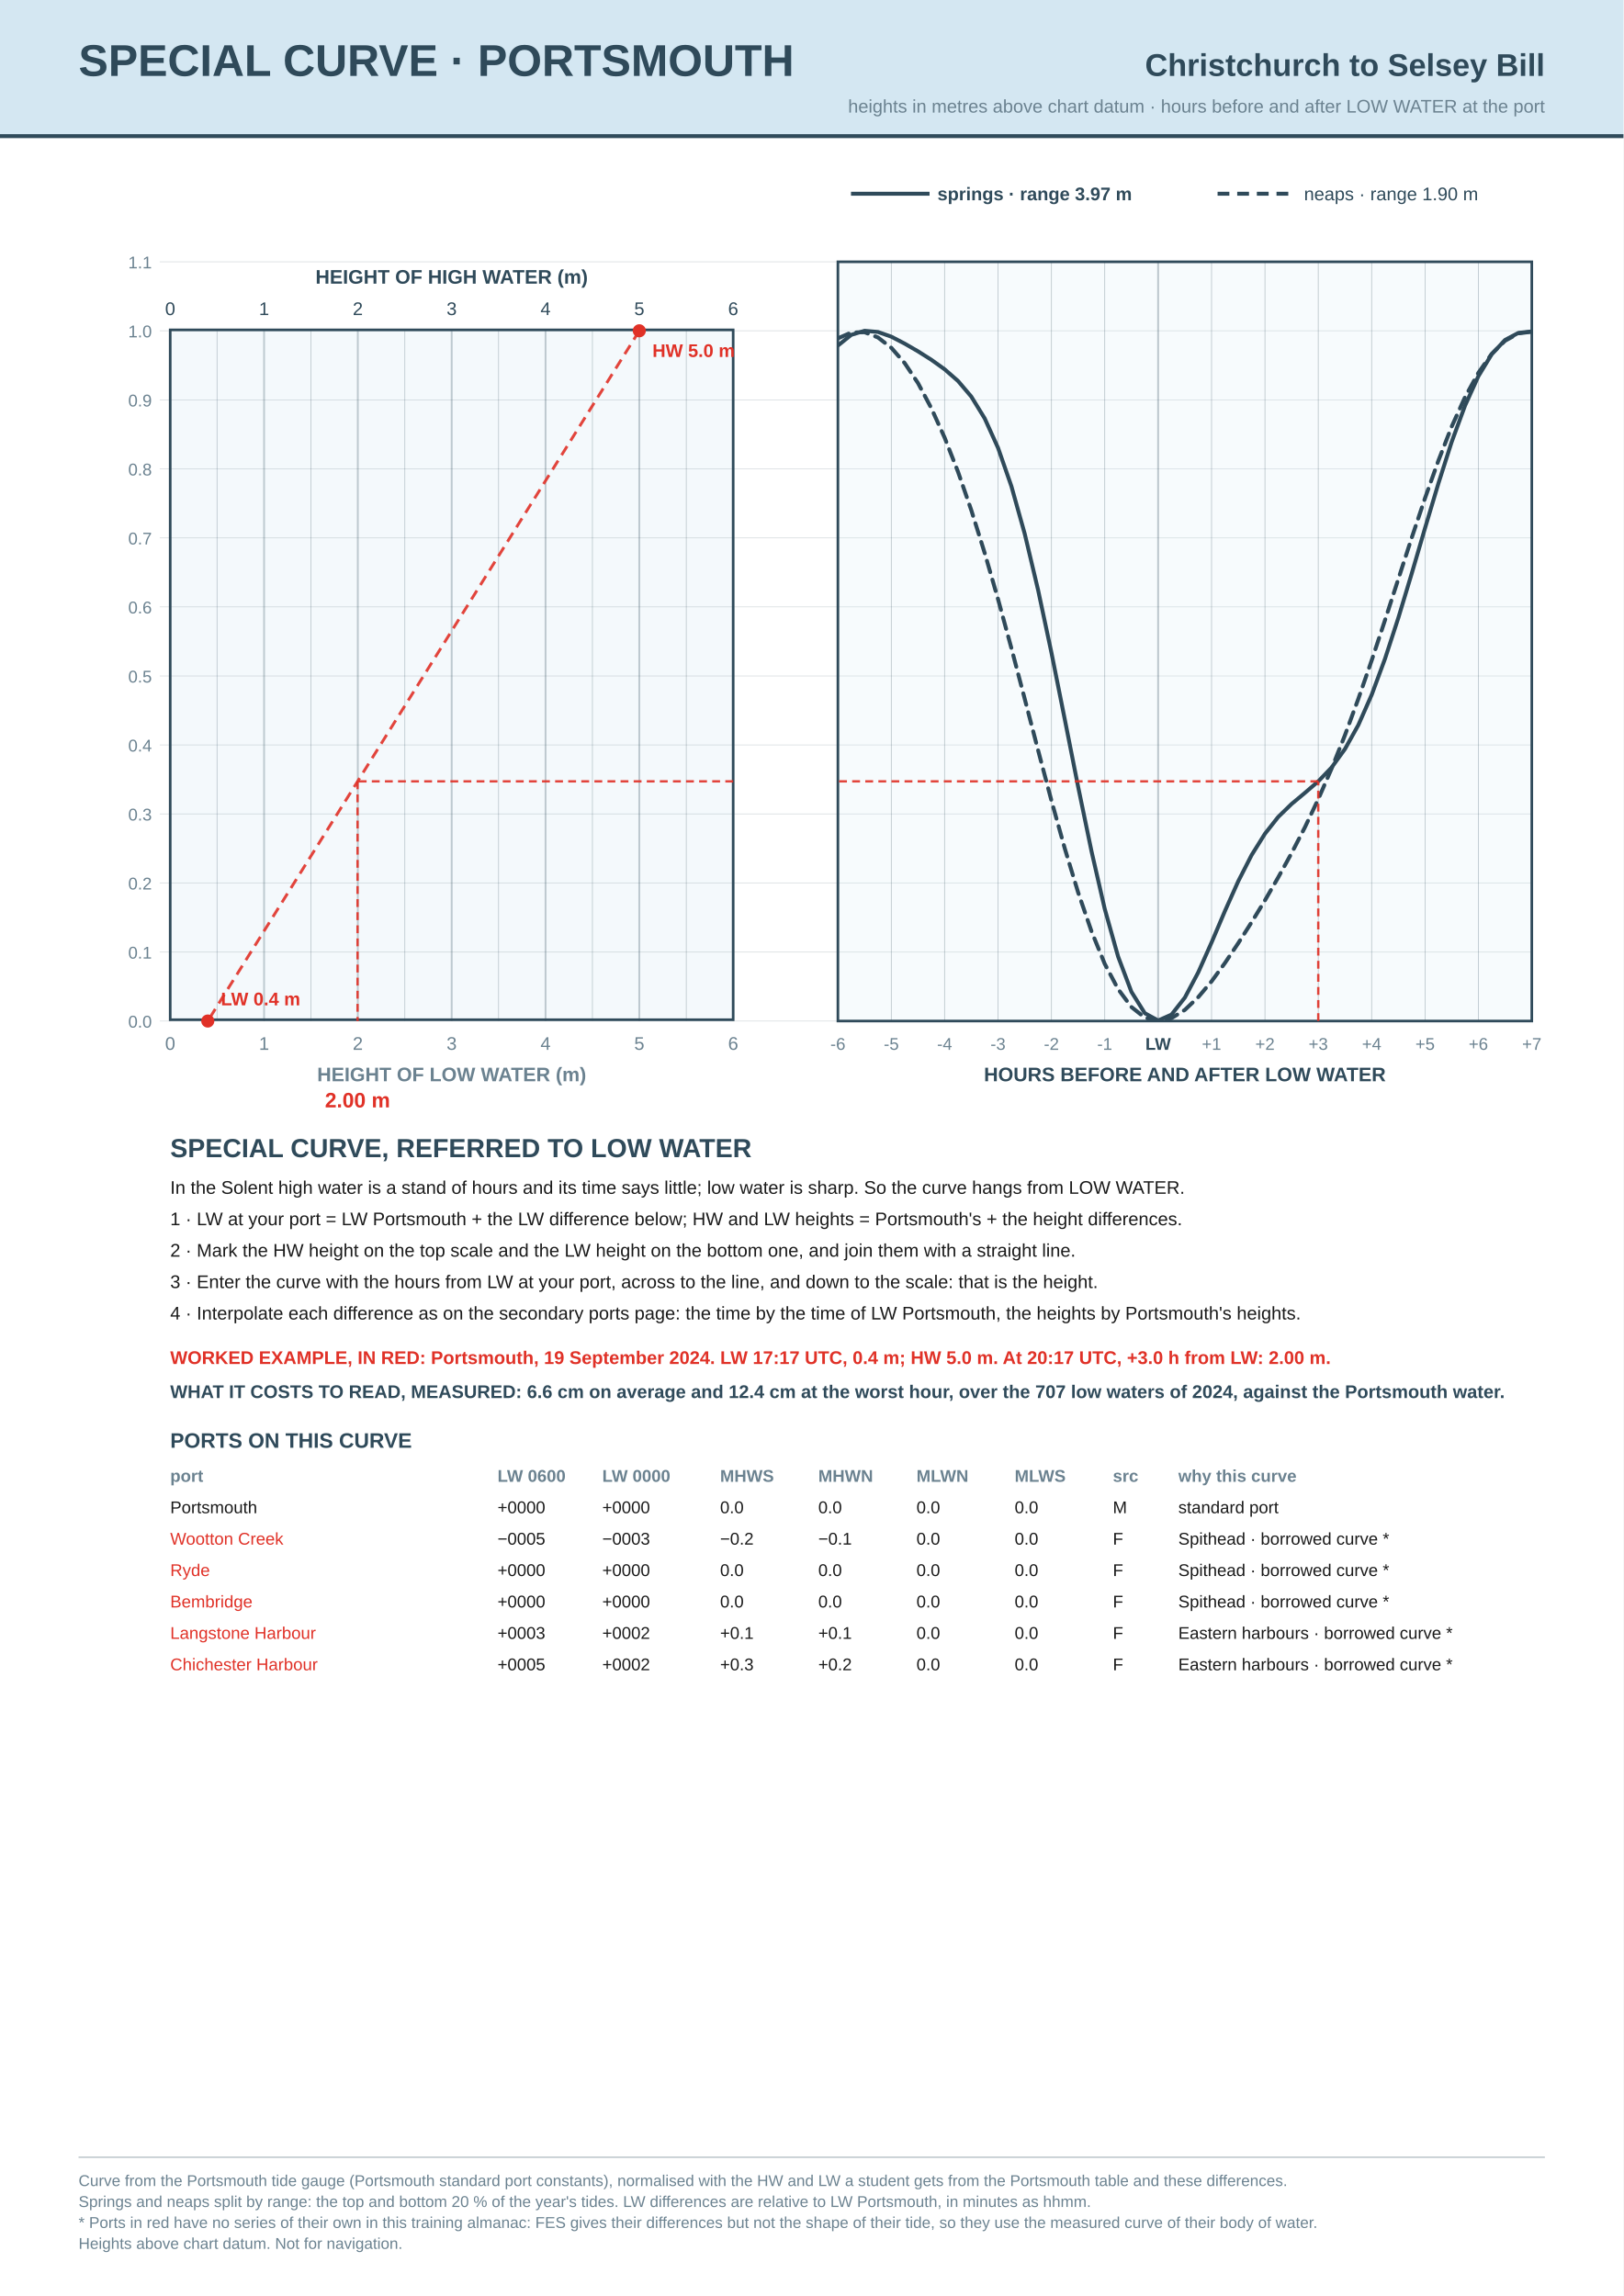
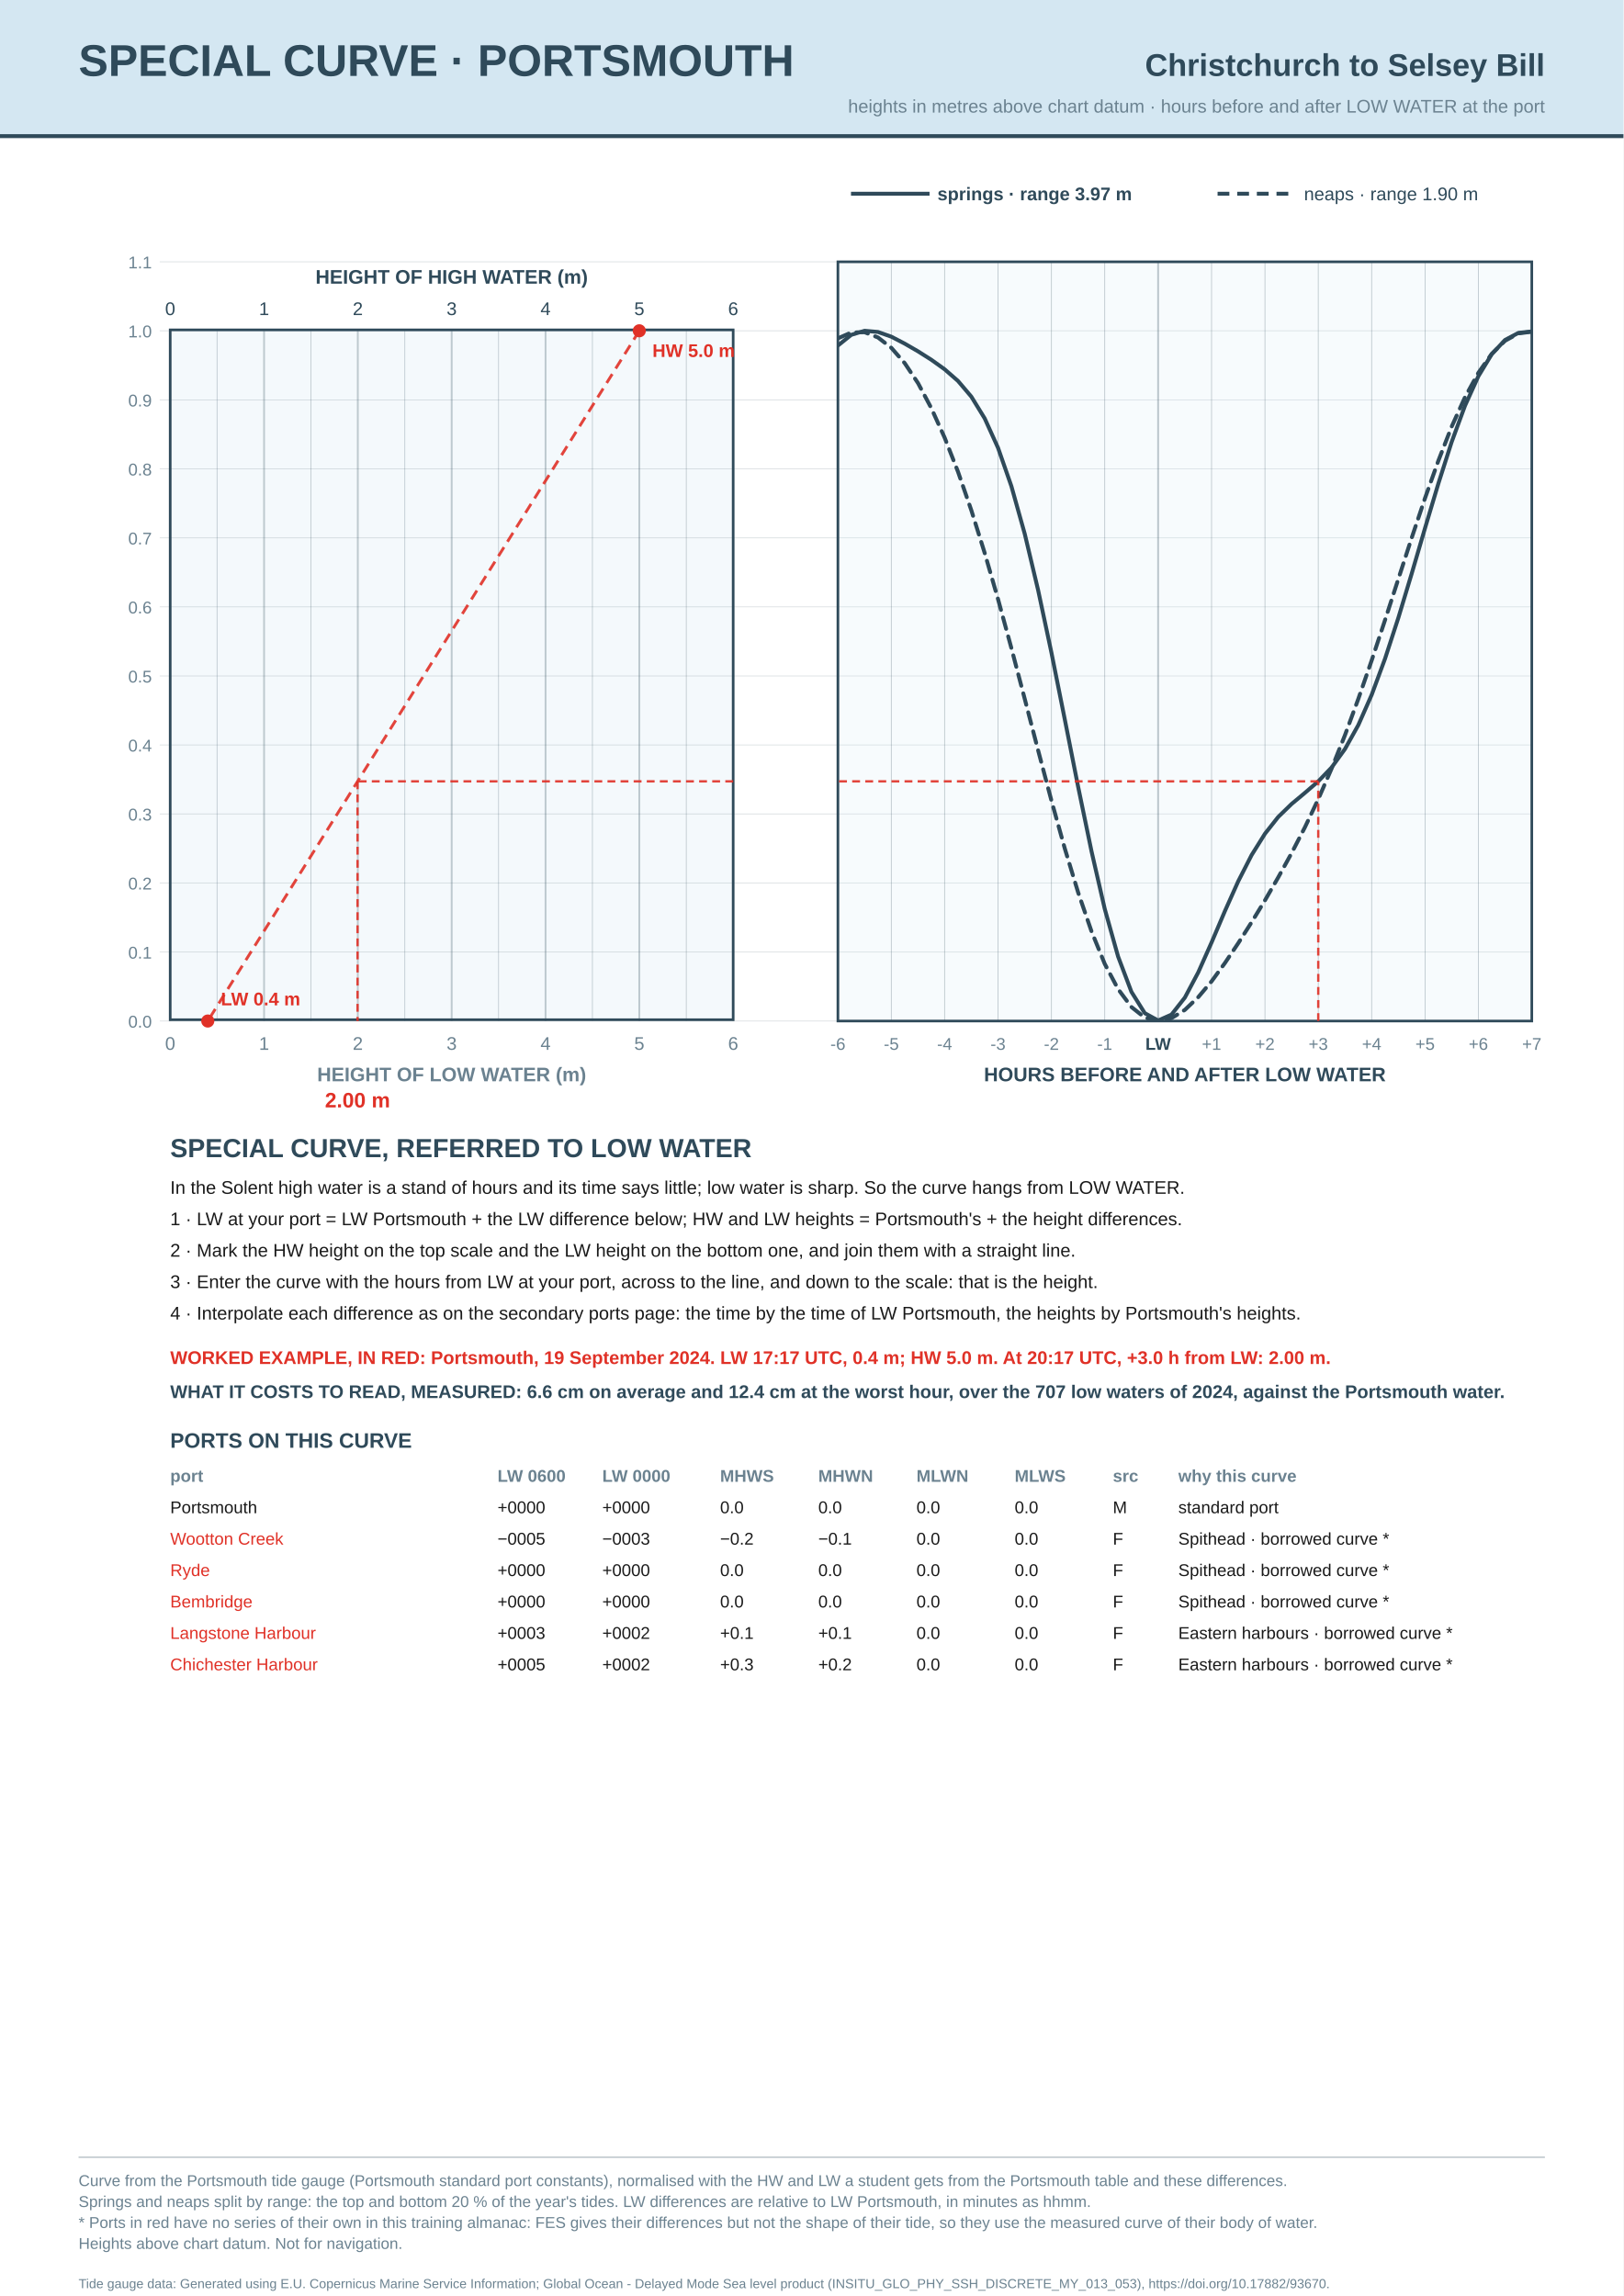
<svg xmlns="http://www.w3.org/2000/svg" width="1240" height="1754" viewBox="0 0 1240 1754">
  <rect x="0.0" y="0.0" width="1240.0" height="1754.0" fill="#FFFFFF" />
  <rect x="0.0" y="0.0" width="1240.0" height="104.0" fill="#D4E7F2" />
  <line x1="0.0" y1="104.0" x2="1240.0" y2="104.0" stroke="#2F4A5A" stroke-width="3.0" />
  <text x="60.0" y="58.0" font-family="Arial" font-size="34" fill="#2F4A5A" font-weight="bold">SPECIAL CURVE · PORTSMOUTH</text>
  <text x="1180.0" y="58.0" font-family="Arial" font-size="24" fill="#2F4A5A" font-weight="bold" text-anchor="end">Christchurch to Selsey Bill</text>
  <text x="1180.0" y="86.0" font-family="Arial" font-size="14" fill="#6B8290" text-anchor="end">heights in metres above chart datum · hours before and after LOW WATER at the port</text>
  <rect x="130.0" y="252.7" width="430.0" height="527.3" fill="#D4E7F2" opacity="0.25" />
  <line x1="130.0" y1="252.7" x2="130.0" y2="780.0" stroke="#2F4A5A" stroke-width="1.4" opacity="0.28" />
  <text x="130.0" y="240.7" font-family="Arial" font-size="14" fill="#2F4A5A" text-anchor="middle">0</text>
  <text x="130.0" y="802.0" font-family="Arial" font-size="14" fill="#6B8290" text-anchor="middle">0</text>
  <line x1="165.8" y1="252.7" x2="165.8" y2="780.0" stroke="#2F4A5A" stroke-width="0.6" opacity="0.28" />
  <line x1="201.7" y1="252.7" x2="201.7" y2="780.0" stroke="#2F4A5A" stroke-width="1.4" opacity="0.28" />
  <text x="201.7" y="240.7" font-family="Arial" font-size="14" fill="#2F4A5A" text-anchor="middle">1</text>
  <text x="201.7" y="802.0" font-family="Arial" font-size="14" fill="#6B8290" text-anchor="middle">1</text>
  <line x1="237.5" y1="252.7" x2="237.5" y2="780.0" stroke="#2F4A5A" stroke-width="0.6" opacity="0.28" />
  <line x1="273.3" y1="252.7" x2="273.3" y2="780.0" stroke="#2F4A5A" stroke-width="1.4" opacity="0.28" />
  <text x="273.3" y="240.7" font-family="Arial" font-size="14" fill="#2F4A5A" text-anchor="middle">2</text>
  <text x="273.3" y="802.0" font-family="Arial" font-size="14" fill="#6B8290" text-anchor="middle">2</text>
  <line x1="309.2" y1="252.7" x2="309.2" y2="780.0" stroke="#2F4A5A" stroke-width="0.6" opacity="0.28" />
  <line x1="345.0" y1="252.7" x2="345.0" y2="780.0" stroke="#2F4A5A" stroke-width="1.4" opacity="0.28" />
  <text x="345.0" y="240.7" font-family="Arial" font-size="14" fill="#2F4A5A" text-anchor="middle">3</text>
  <text x="345.0" y="802.0" font-family="Arial" font-size="14" fill="#6B8290" text-anchor="middle">3</text>
  <line x1="380.8" y1="252.7" x2="380.8" y2="780.0" stroke="#2F4A5A" stroke-width="0.6" opacity="0.28" />
  <line x1="416.7" y1="252.7" x2="416.7" y2="780.0" stroke="#2F4A5A" stroke-width="1.4" opacity="0.28" />
  <text x="416.7" y="240.7" font-family="Arial" font-size="14" fill="#2F4A5A" text-anchor="middle">4</text>
  <text x="416.7" y="802.0" font-family="Arial" font-size="14" fill="#6B8290" text-anchor="middle">4</text>
  <line x1="452.5" y1="252.7" x2="452.5" y2="780.0" stroke="#2F4A5A" stroke-width="0.6" opacity="0.28" />
  <line x1="488.3" y1="252.7" x2="488.3" y2="780.0" stroke="#2F4A5A" stroke-width="1.4" opacity="0.28" />
  <text x="488.3" y="240.7" font-family="Arial" font-size="14" fill="#2F4A5A" text-anchor="middle">5</text>
  <text x="488.3" y="802.0" font-family="Arial" font-size="14" fill="#6B8290" text-anchor="middle">5</text>
  <line x1="524.2" y1="252.7" x2="524.2" y2="780.0" stroke="#2F4A5A" stroke-width="0.6" opacity="0.28" />
  <line x1="560.0" y1="252.7" x2="560.0" y2="780.0" stroke="#2F4A5A" stroke-width="1.4" opacity="0.28" />
  <text x="560.0" y="240.7" font-family="Arial" font-size="14" fill="#2F4A5A" text-anchor="middle">6</text>
  <text x="560.0" y="802.0" font-family="Arial" font-size="14" fill="#6B8290" text-anchor="middle">6</text>
  <text x="345.0" y="216.7" font-family="Arial" font-size="15" fill="#2F4A5A" font-weight="bold" text-anchor="middle">HEIGHT OF HIGH WATER (m)</text>
  <text x="345.0" y="826.0" font-family="Arial" font-size="15" fill="#6B8290" font-weight="bold" text-anchor="middle">HEIGHT OF LOW WATER (m)</text>
  <rect x="130" y="252" width="430" height="527" fill="none" stroke="#2F4A5A" stroke-width="2" />
  <line x1="122.0" y1="780.0" x2="1170.0" y2="780.0" stroke="#2F4A5A" stroke-width="0.6" opacity="0.18" />
  <text x="116.0" y="785.0" font-family="Arial" font-size="13" fill="#6B8290" text-anchor="end">0.0</text>
  <line x1="122.0" y1="727.3" x2="1170.0" y2="727.3" stroke="#2F4A5A" stroke-width="0.6" opacity="0.18" />
  <text x="116.0" y="732.3" font-family="Arial" font-size="13" fill="#6B8290" text-anchor="end">0.1</text>
  <line x1="122.0" y1="674.5" x2="1170.0" y2="674.5" stroke="#2F4A5A" stroke-width="0.6" opacity="0.18" />
  <text x="116.0" y="679.5" font-family="Arial" font-size="13" fill="#6B8290" text-anchor="end">0.2</text>
  <line x1="122.0" y1="621.8" x2="1170.0" y2="621.8" stroke="#2F4A5A" stroke-width="0.6" opacity="0.18" />
  <text x="116.0" y="626.8" font-family="Arial" font-size="13" fill="#6B8290" text-anchor="end">0.3</text>
  <line x1="122.0" y1="569.1" x2="1170.0" y2="569.1" stroke="#2F4A5A" stroke-width="0.6" opacity="0.18" />
  <text x="116.0" y="574.1" font-family="Arial" font-size="13" fill="#6B8290" text-anchor="end">0.4</text>
  <line x1="122.0" y1="516.4" x2="1170.0" y2="516.4" stroke="#2F4A5A" stroke-width="0.6" opacity="0.18" />
  <text x="116.0" y="521.4" font-family="Arial" font-size="13" fill="#6B8290" text-anchor="end">0.5</text>
  <line x1="122.0" y1="463.6" x2="1170.0" y2="463.6" stroke="#2F4A5A" stroke-width="0.6" opacity="0.18" />
  <text x="116.0" y="468.6" font-family="Arial" font-size="13" fill="#6B8290" text-anchor="end">0.6</text>
  <line x1="122.0" y1="410.9" x2="1170.0" y2="410.9" stroke="#2F4A5A" stroke-width="0.6" opacity="0.18" />
  <text x="116.0" y="415.9" font-family="Arial" font-size="13" fill="#6B8290" text-anchor="end">0.7</text>
  <line x1="122.0" y1="358.2" x2="1170.0" y2="358.2" stroke="#2F4A5A" stroke-width="0.6" opacity="0.18" />
  <text x="116.0" y="363.2" font-family="Arial" font-size="13" fill="#6B8290" text-anchor="end">0.8</text>
  <line x1="122.0" y1="305.5" x2="1170.0" y2="305.5" stroke="#2F4A5A" stroke-width="0.6" opacity="0.18" />
  <text x="116.0" y="310.5" font-family="Arial" font-size="13" fill="#6B8290" text-anchor="end">0.9</text>
  <line x1="122.0" y1="252.7" x2="1170.0" y2="252.7" stroke="#2F4A5A" stroke-width="0.6" opacity="0.18" />
  <text x="116.0" y="257.7" font-family="Arial" font-size="13" fill="#6B8290" text-anchor="end">1.0</text>
  <line x1="122.0" y1="200.0" x2="1170.0" y2="200.0" stroke="#2F4A5A" stroke-width="0.6" opacity="0.18" />
  <text x="116.0" y="205.0" font-family="Arial" font-size="13" fill="#6B8290" text-anchor="end">1.1</text>
  <rect x="640.0" y="200.0" width="530.0" height="580.0" fill="#D4E7F2" opacity="0.18" />
  <line x1="640.0" y1="200.0" x2="640.0" y2="780.0" stroke="#2F4A5A" stroke-width="0.6" opacity="0.30" />
  <text x="640.0" y="802.0" font-family="Arial" font-size="13" fill="#6B8290" text-anchor="middle">-6</text>
  <line x1="680.8" y1="200.0" x2="680.8" y2="780.0" stroke="#2F4A5A" stroke-width="0.6" opacity="0.30" />
  <text x="680.8" y="802.0" font-family="Arial" font-size="13" fill="#6B8290" text-anchor="middle">-5</text>
  <line x1="721.5" y1="200.0" x2="721.5" y2="780.0" stroke="#2F4A5A" stroke-width="0.6" opacity="0.30" />
  <text x="721.5" y="802.0" font-family="Arial" font-size="13" fill="#6B8290" text-anchor="middle">-4</text>
  <line x1="762.3" y1="200.0" x2="762.3" y2="780.0" stroke="#2F4A5A" stroke-width="0.6" opacity="0.30" />
  <text x="762.3" y="802.0" font-family="Arial" font-size="13" fill="#6B8290" text-anchor="middle">-3</text>
  <line x1="803.1" y1="200.0" x2="803.1" y2="780.0" stroke="#2F4A5A" stroke-width="0.6" opacity="0.30" />
  <text x="803.1" y="802.0" font-family="Arial" font-size="13" fill="#6B8290" text-anchor="middle">-2</text>
  <line x1="843.8" y1="200.0" x2="843.8" y2="780.0" stroke="#2F4A5A" stroke-width="0.6" opacity="0.30" />
  <text x="843.8" y="802.0" font-family="Arial" font-size="13" fill="#6B8290" text-anchor="middle">-1</text>
  <line x1="884.6" y1="200.0" x2="884.6" y2="780.0" stroke="#2F4A5A" stroke-width="1.4" opacity="0.30" />
  <text x="884.6" y="802.0" font-family="Arial" font-size="13" fill="#2F4A5A" font-weight="bold" text-anchor="middle">LW</text>
  <line x1="925.4" y1="200.0" x2="925.4" y2="780.0" stroke="#2F4A5A" stroke-width="0.6" opacity="0.30" />
  <text x="925.4" y="802.0" font-family="Arial" font-size="13" fill="#6B8290" text-anchor="middle">+1</text>
  <line x1="966.2" y1="200.0" x2="966.2" y2="780.0" stroke="#2F4A5A" stroke-width="0.6" opacity="0.30" />
  <text x="966.2" y="802.0" font-family="Arial" font-size="13" fill="#6B8290" text-anchor="middle">+2</text>
  <line x1="1006.9" y1="200.0" x2="1006.9" y2="780.0" stroke="#2F4A5A" stroke-width="0.6" opacity="0.30" />
  <text x="1006.9" y="802.0" font-family="Arial" font-size="13" fill="#6B8290" text-anchor="middle">+3</text>
  <line x1="1047.7" y1="200.0" x2="1047.7" y2="780.0" stroke="#2F4A5A" stroke-width="0.6" opacity="0.30" />
  <text x="1047.7" y="802.0" font-family="Arial" font-size="13" fill="#6B8290" text-anchor="middle">+4</text>
  <line x1="1088.5" y1="200.0" x2="1088.5" y2="780.0" stroke="#2F4A5A" stroke-width="0.6" opacity="0.30" />
  <text x="1088.5" y="802.0" font-family="Arial" font-size="13" fill="#6B8290" text-anchor="middle">+5</text>
  <line x1="1129.2" y1="200.0" x2="1129.2" y2="780.0" stroke="#2F4A5A" stroke-width="0.6" opacity="0.30" />
  <text x="1129.2" y="802.0" font-family="Arial" font-size="13" fill="#6B8290" text-anchor="middle">+6</text>
  <line x1="1170.0" y1="200.0" x2="1170.0" y2="780.0" stroke="#2F4A5A" stroke-width="0.6" opacity="0.30" />
  <text x="1170.0" y="802.0" font-family="Arial" font-size="13" fill="#6B8290" text-anchor="middle">+7</text>
  <text x="905.0" y="826.0" font-family="Arial" font-size="15" fill="#2F4A5A" font-weight="bold" text-anchor="middle">HOURS BEFORE AND AFTER LOW WATER</text>
  <clipPath id="caja">
    <rect x="640" y="200" width="530" height="580" />
  </clipPath>
  <polyline id="curva-vivas" data-fmax="1.1" points="640.0,264.0 650.2,255.8 660.4,252.7 670.6,253.6 680.8,257.2 691.0,262.5 701.2,268.4 711.3,274.8 721.5,282.1 731.7,291.0 741.9,303.0 752.1,319.6 762.3,342.1 772.5,371.4 782.7,407.8 792.9,450.7 803.1,498.6 813.3,549.6 823.5,601.1 833.7,650.3 843.8,694.3 854.0,730.7 864.2,757.7 874.4,774.0 884.6,779.6 894.8,775.1 905.0,762.1 915.2,742.9 925.4,720.0 935.6,696.0 945.8,673.2 956.0,653.2 966.2,636.9 976.3,624.1 986.5,614.2 996.7,605.7 1006.9,596.9 1017.1,586.3 1027.3,572.2 1037.5,553.9 1047.7,530.8 1057.9,503.2 1068.1,471.9 1078.3,438.1 1088.5,403.3 1098.7,369.2 1108.8,337.6 1119.0,309.9 1129.2,287.4 1139.4,270.6 1149.6,259.7 1159.8,254.3 1170.0,253.2" fill="none" stroke="#2F4A5A" stroke-width="3" stroke-linecap="round" stroke-linejoin="round" clip-path="url(#caja)" />
  <polyline id="curva-muertas" data-fmax="1.1" points="640.0,258.5 650.2,254.0 660.4,253.8 670.6,257.8 680.8,265.7 691.0,277.4 701.2,292.7 711.3,311.7 721.5,334.3 731.7,360.3 741.9,389.8 752.1,422.4 762.3,457.7 772.5,495.1 782.7,533.9 792.9,573.1 803.1,611.6 813.3,648.2 823.5,681.8 833.7,711.5 843.8,736.3 854.0,755.6 864.2,769.3 874.4,777.4 884.6,780.0 894.8,777.8 905.0,771.5 915.2,761.8 925.4,749.7 935.6,735.7 945.8,720.5 956.0,704.5 966.2,687.8 976.3,670.3 986.5,651.8 996.7,632.0 1006.9,610.5 1017.1,587.1 1027.3,561.6 1037.5,533.9 1047.7,504.5 1057.9,473.7 1068.1,442.2 1078.3,410.8 1088.5,380.4 1098.7,351.8 1108.8,325.9 1119.0,303.4 1129.2,284.8 1139.4,270.3 1149.6,260.3 1159.8,254.7 1170.0,253.4" fill="none" stroke="#2F4A5A" stroke-width="3" stroke-linecap="round" stroke-linejoin="round" clip-path="url(#caja)" stroke-dasharray="9 6" />
  <rect x="640" y="200" width="530" height="580" fill="none" stroke="#2F4A5A" stroke-width="2" />
  <line x1="650.0" y1="148.0" x2="710.0" y2="148.0" stroke="#2F4A5A" stroke-width="3.0" />
  <text x="716.0" y="153.0" font-family="Arial" font-size="14" fill="#2F4A5A" font-weight="bold">springs · range 3.97 m</text>
  <line x1="930.0" y1="148.0" x2="990.0" y2="148.0" stroke="#2F4A5A" stroke-width="3.0" stroke-dasharray="9 6" />
  <text x="996.0" y="153.0" font-family="Arial" font-size="14" fill="#2F4A5A">neaps · range 1.90 m</text>
  <line x1="488.3" y1="252.7" x2="158.7" y2="780.0" stroke="#E03127" stroke-width="2.2" opacity="0.90" stroke-dasharray="8 5" />
  <circle cx="488.3" cy="252.7" r="5" fill="#E03127" />
  <circle cx="158.7" cy="780.0" r="5" fill="#E03127" />
  <line x1="1006.9" y1="596.9" x2="640.0" y2="596.9" stroke="#E03127" stroke-width="1.8" opacity="0.90" stroke-dasharray="6 4" />
  <line x1="560.0" y1="596.9" x2="273.1" y2="596.9" stroke="#E03127" stroke-width="1.8" opacity="0.90" stroke-dasharray="6 4" />
  <line x1="1006.9" y1="780.0" x2="1006.9" y2="596.9" stroke="#E03127" stroke-width="1.8" opacity="0.90" stroke-dasharray="6 4" />
  <line x1="273.1" y1="596.9" x2="273.1" y2="780.0" stroke="#E03127" stroke-width="1.8" opacity="0.90" stroke-dasharray="6 4" />
  <text x="498.3" y="272.7" font-family="Arial" font-size="14" fill="#E03127" font-weight="bold">HW 5.0 m</text>
  <text x="168.7" y="768.0" font-family="Arial" font-size="14" fill="#E03127" font-weight="bold">LW 0.4 m</text>
  <text x="273.1" y="846.0" font-family="Arial" font-size="16" fill="#E03127" font-weight="bold" text-anchor="middle">2.00 m</text>
  <text x="130.0" y="884.0" font-family="Arial" font-size="20" fill="#2F4A5A" font-weight="bold">SPECIAL CURVE, REFERRED TO LOW WATER</text>
  <text x="130.0" y="912.0" font-family="Arial" font-size="14" fill="#1A1A1A">In the Solent high water is a stand of hours and its time says little; low water is sharp. So the curve hangs from LOW WATER.</text>
  <text x="130.0" y="936.0" font-family="Arial" font-size="14" fill="#1A1A1A">1 · LW at your port = LW Portsmouth + the LW difference below; HW and LW heights = Portsmouth's + the height differences.</text>
  <text x="130.0" y="960.0" font-family="Arial" font-size="14" fill="#1A1A1A">2 · Mark the HW height on the top scale and the LW height on the bottom one, and join them with a straight line.</text>
  <text x="130.0" y="984.0" font-family="Arial" font-size="14" fill="#1A1A1A">3 · Enter the curve with the hours from LW at your port, across to the line, and down to the scale: that is the height.</text>
  <text x="130.0" y="1008.0" font-family="Arial" font-size="14" fill="#1A1A1A">4 · Interpolate each difference as on the secondary ports page: the time by the time of LW Portsmouth, the heights by Portsmouth's heights.</text>
  <text x="130.0" y="1042.0" font-family="Arial" font-size="14" fill="#E03127" font-weight="bold">WORKED EXAMPLE, IN RED: Portsmouth, 19 September 2024. LW 17:17 UTC, 0.4 m; HW 5.0 m. At 20:17 UTC, +3.0 h from LW: 2.00 m.</text>
  <text x="130.0" y="1068.0" font-family="Arial" font-size="14" fill="#2F4A5A" font-weight="bold">WHAT IT COSTS TO READ, MEASURED: 6.6 cm on average and 12.4 cm at the worst hour, over the 707 low waters of 2024, against the Portsmouth water.</text>
  <text x="130.0" y="1106.0" font-family="Arial" font-size="16" fill="#2F4A5A" font-weight="bold">PORTS ON THIS CURVE</text>
  <text x="130.0" y="1132.0" font-family="Arial" font-size="13" fill="#6B8290" font-weight="bold">port</text>
  <text x="380.0" y="1132.0" font-family="Arial" font-size="13" fill="#6B8290" font-weight="bold">LW 0600</text>
  <text x="460.0" y="1132.0" font-family="Arial" font-size="13" fill="#6B8290" font-weight="bold">LW 0000</text>
  <text x="550.0" y="1132.0" font-family="Arial" font-size="13" fill="#6B8290" font-weight="bold">MHWS</text>
  <text x="625.0" y="1132.0" font-family="Arial" font-size="13" fill="#6B8290" font-weight="bold">MHWN</text>
  <text x="700.0" y="1132.0" font-family="Arial" font-size="13" fill="#6B8290" font-weight="bold">MLWN</text>
  <text x="775.0" y="1132.0" font-family="Arial" font-size="13" fill="#6B8290" font-weight="bold">MLWS</text>
  <text x="850.0" y="1132.0" font-family="Arial" font-size="13" fill="#6B8290" font-weight="bold">src</text>
  <text x="900.0" y="1132.0" font-family="Arial" font-size="13" fill="#6B8290" font-weight="bold">why this curve</text>
  <text x="130.0" y="1156.0" font-family="Arial" font-size="13" fill="#1A1A1A">Portsmouth</text>
  <text x="380.0" y="1156.0" font-family="Arial" font-size="13" fill="#1A1A1A">+0000</text>
  <text x="460.0" y="1156.0" font-family="Arial" font-size="13" fill="#1A1A1A">+0000</text>
  <text x="550.0" y="1156.0" font-family="Arial" font-size="13" fill="#1A1A1A">0.0</text>
  <text x="625.0" y="1156.0" font-family="Arial" font-size="13" fill="#1A1A1A">0.0</text>
  <text x="700.0" y="1156.0" font-family="Arial" font-size="13" fill="#1A1A1A">0.0</text>
  <text x="775.0" y="1156.0" font-family="Arial" font-size="13" fill="#1A1A1A">0.0</text>
  <text x="850.0" y="1156.0" font-family="Arial" font-size="13" fill="#1A1A1A">M</text>
  <text x="900.0" y="1156.0" font-family="Arial" font-size="13" fill="#1A1A1A">standard port</text>
  <text x="130.0" y="1180.0" font-family="Arial" font-size="13" fill="#E03127">Wootton Creek</text>
  <text x="380.0" y="1180.0" font-family="Arial" font-size="13" fill="#1A1A1A">−0005</text>
  <text x="460.0" y="1180.0" font-family="Arial" font-size="13" fill="#1A1A1A">−0003</text>
  <text x="550.0" y="1180.0" font-family="Arial" font-size="13" fill="#1A1A1A">−0.2</text>
  <text x="625.0" y="1180.0" font-family="Arial" font-size="13" fill="#1A1A1A">−0.1</text>
  <text x="700.0" y="1180.0" font-family="Arial" font-size="13" fill="#1A1A1A">0.0</text>
  <text x="775.0" y="1180.0" font-family="Arial" font-size="13" fill="#1A1A1A">0.0</text>
  <text x="850.0" y="1180.0" font-family="Arial" font-size="13" fill="#1A1A1A">F</text>
  <text x="900.0" y="1180.0" font-family="Arial" font-size="13" fill="#1A1A1A">Spithead · borrowed curve *</text>
  <text x="130.0" y="1204.0" font-family="Arial" font-size="13" fill="#E03127">Ryde</text>
  <text x="380.0" y="1204.0" font-family="Arial" font-size="13" fill="#1A1A1A">+0000</text>
  <text x="460.0" y="1204.0" font-family="Arial" font-size="13" fill="#1A1A1A">+0000</text>
  <text x="550.0" y="1204.0" font-family="Arial" font-size="13" fill="#1A1A1A">0.0</text>
  <text x="625.0" y="1204.0" font-family="Arial" font-size="13" fill="#1A1A1A">0.0</text>
  <text x="700.0" y="1204.0" font-family="Arial" font-size="13" fill="#1A1A1A">0.0</text>
  <text x="775.0" y="1204.0" font-family="Arial" font-size="13" fill="#1A1A1A">0.0</text>
  <text x="850.0" y="1204.0" font-family="Arial" font-size="13" fill="#1A1A1A">F</text>
  <text x="900.0" y="1204.0" font-family="Arial" font-size="13" fill="#1A1A1A">Spithead · borrowed curve *</text>
  <text x="130.0" y="1228.0" font-family="Arial" font-size="13" fill="#E03127">Bembridge</text>
  <text x="380.0" y="1228.0" font-family="Arial" font-size="13" fill="#1A1A1A">+0000</text>
  <text x="460.0" y="1228.0" font-family="Arial" font-size="13" fill="#1A1A1A">+0000</text>
  <text x="550.0" y="1228.0" font-family="Arial" font-size="13" fill="#1A1A1A">0.0</text>
  <text x="625.0" y="1228.0" font-family="Arial" font-size="13" fill="#1A1A1A">0.0</text>
  <text x="700.0" y="1228.0" font-family="Arial" font-size="13" fill="#1A1A1A">0.0</text>
  <text x="775.0" y="1228.0" font-family="Arial" font-size="13" fill="#1A1A1A">0.0</text>
  <text x="850.0" y="1228.0" font-family="Arial" font-size="13" fill="#1A1A1A">F</text>
  <text x="900.0" y="1228.0" font-family="Arial" font-size="13" fill="#1A1A1A">Spithead · borrowed curve *</text>
  <text x="130.0" y="1252.0" font-family="Arial" font-size="13" fill="#E03127">Langstone Harbour</text>
  <text x="380.0" y="1252.0" font-family="Arial" font-size="13" fill="#1A1A1A">+0003</text>
  <text x="460.0" y="1252.0" font-family="Arial" font-size="13" fill="#1A1A1A">+0002</text>
  <text x="550.0" y="1252.0" font-family="Arial" font-size="13" fill="#1A1A1A">+0.1</text>
  <text x="625.0" y="1252.0" font-family="Arial" font-size="13" fill="#1A1A1A">+0.1</text>
  <text x="700.0" y="1252.0" font-family="Arial" font-size="13" fill="#1A1A1A">0.0</text>
  <text x="775.0" y="1252.0" font-family="Arial" font-size="13" fill="#1A1A1A">0.0</text>
  <text x="850.0" y="1252.0" font-family="Arial" font-size="13" fill="#1A1A1A">F</text>
  <text x="900.0" y="1252.0" font-family="Arial" font-size="13" fill="#1A1A1A">Eastern harbours · borrowed curve *</text>
  <text x="130.0" y="1276.0" font-family="Arial" font-size="13" fill="#E03127">Chichester Harbour</text>
  <text x="380.0" y="1276.0" font-family="Arial" font-size="13" fill="#1A1A1A">+0005</text>
  <text x="460.0" y="1276.0" font-family="Arial" font-size="13" fill="#1A1A1A">+0002</text>
  <text x="550.0" y="1276.0" font-family="Arial" font-size="13" fill="#1A1A1A">+0.3</text>
  <text x="625.0" y="1276.0" font-family="Arial" font-size="13" fill="#1A1A1A">+0.2</text>
  <text x="700.0" y="1276.0" font-family="Arial" font-size="13" fill="#1A1A1A">0.0</text>
  <text x="775.0" y="1276.0" font-family="Arial" font-size="13" fill="#1A1A1A">0.0</text>
  <text x="850.0" y="1276.0" font-family="Arial" font-size="13" fill="#1A1A1A">F</text>
  <text x="900.0" y="1276.0" font-family="Arial" font-size="13" fill="#1A1A1A">Eastern harbours · borrowed curve *</text>
  <line x1="60.0" y1="1648.0" x2="1180.0" y2="1648.0" stroke="#2F4A5A" stroke-width="1.0" opacity="0.35" />
  <text x="60.0" y="1670.0" font-family="Arial" font-size="12" fill="#6B8290">Curve from the Portsmouth tide gauge (Portsmouth standard port constants), normalised with the HW and LW a student gets from the Portsmouth table and these differences.</text>
  <text x="60.0" y="1686.0" font-family="Arial" font-size="12" fill="#6B8290">Springs and neaps split by range: the top and bottom 20 % of the year's tides. LW differences are relative to LW Portsmouth, in minutes as hhmm.</text>
  <text x="60.0" y="1702.0" font-family="Arial" font-size="12" fill="#6B8290">* Ports in red have no series of their own in this training almanac: FES gives their differences but not the shape of their tide, so they use the measured curve of their body of water.</text>
  <text x="60.0" y="1718.0" font-family="Arial" font-size="12" fill="#6B8290">Heights above chart datum. Not for navigation.</text>
+   <text x="60.0" y="1748.0" font-family="Arial" font-size="10" fill="#6B8290" data-fuente-pie="1">Tide gauge data: Generated using E.U. Copernicus Marine Service Information; Global Ocean - Delayed Mode Sea level product (INSITU_GLO_PHY_SSH_DISCRETE_MY_013_053), https://doi.org/10.17882/93670.</text>
</svg>
